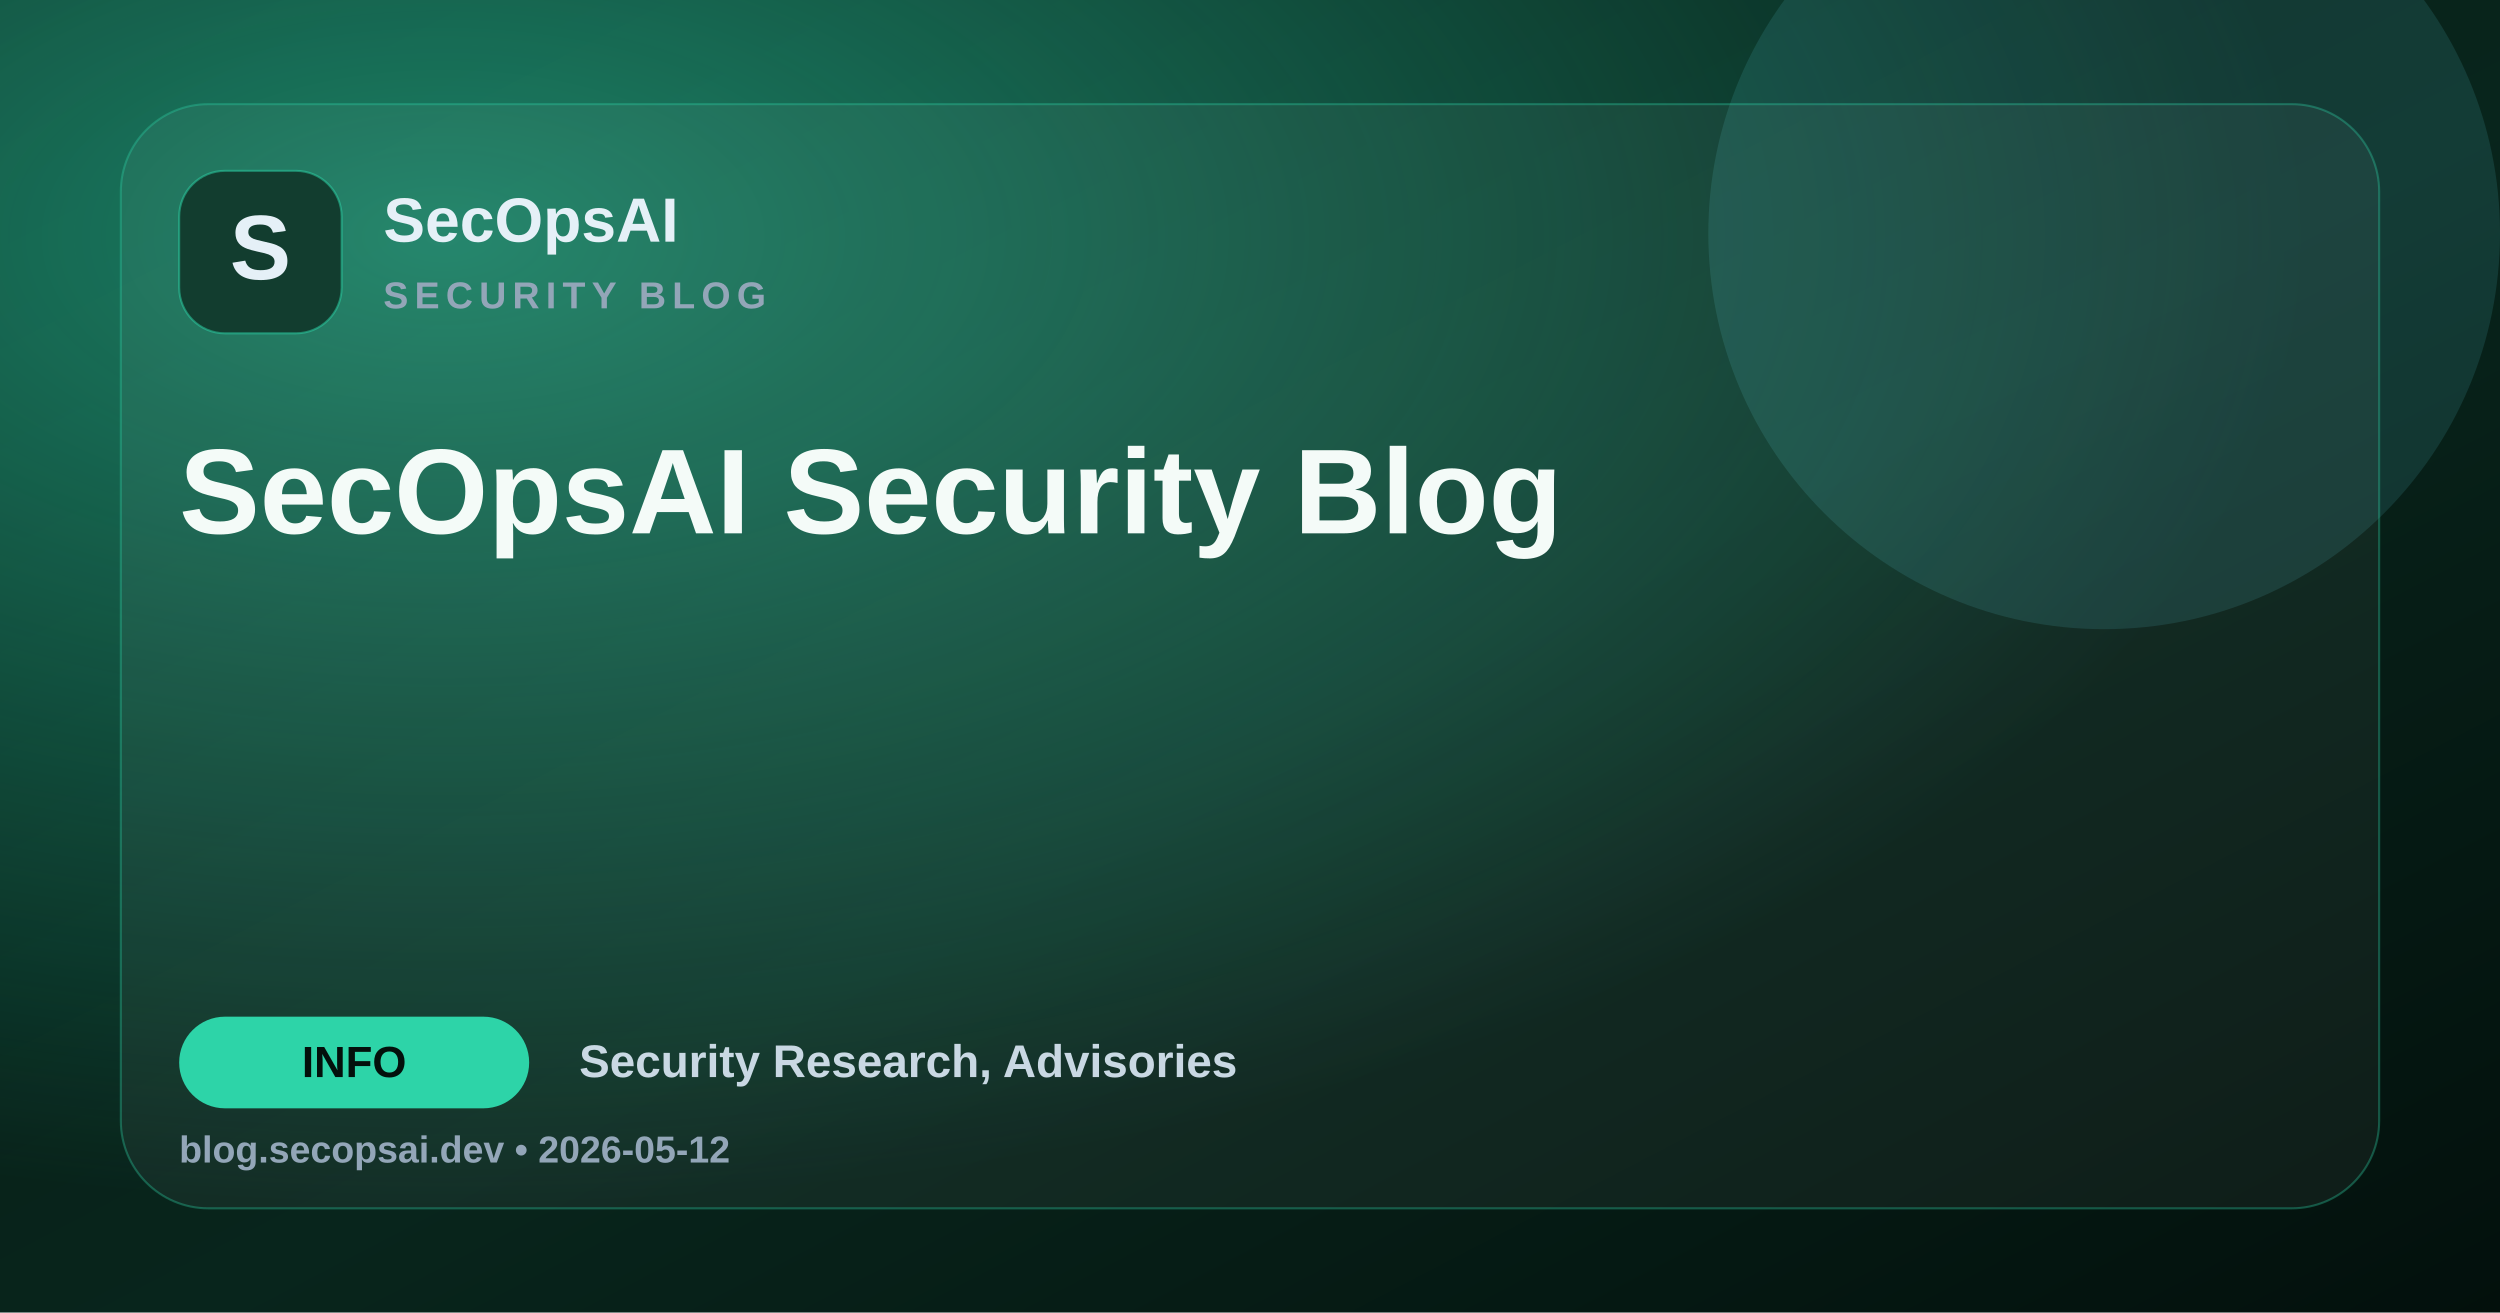
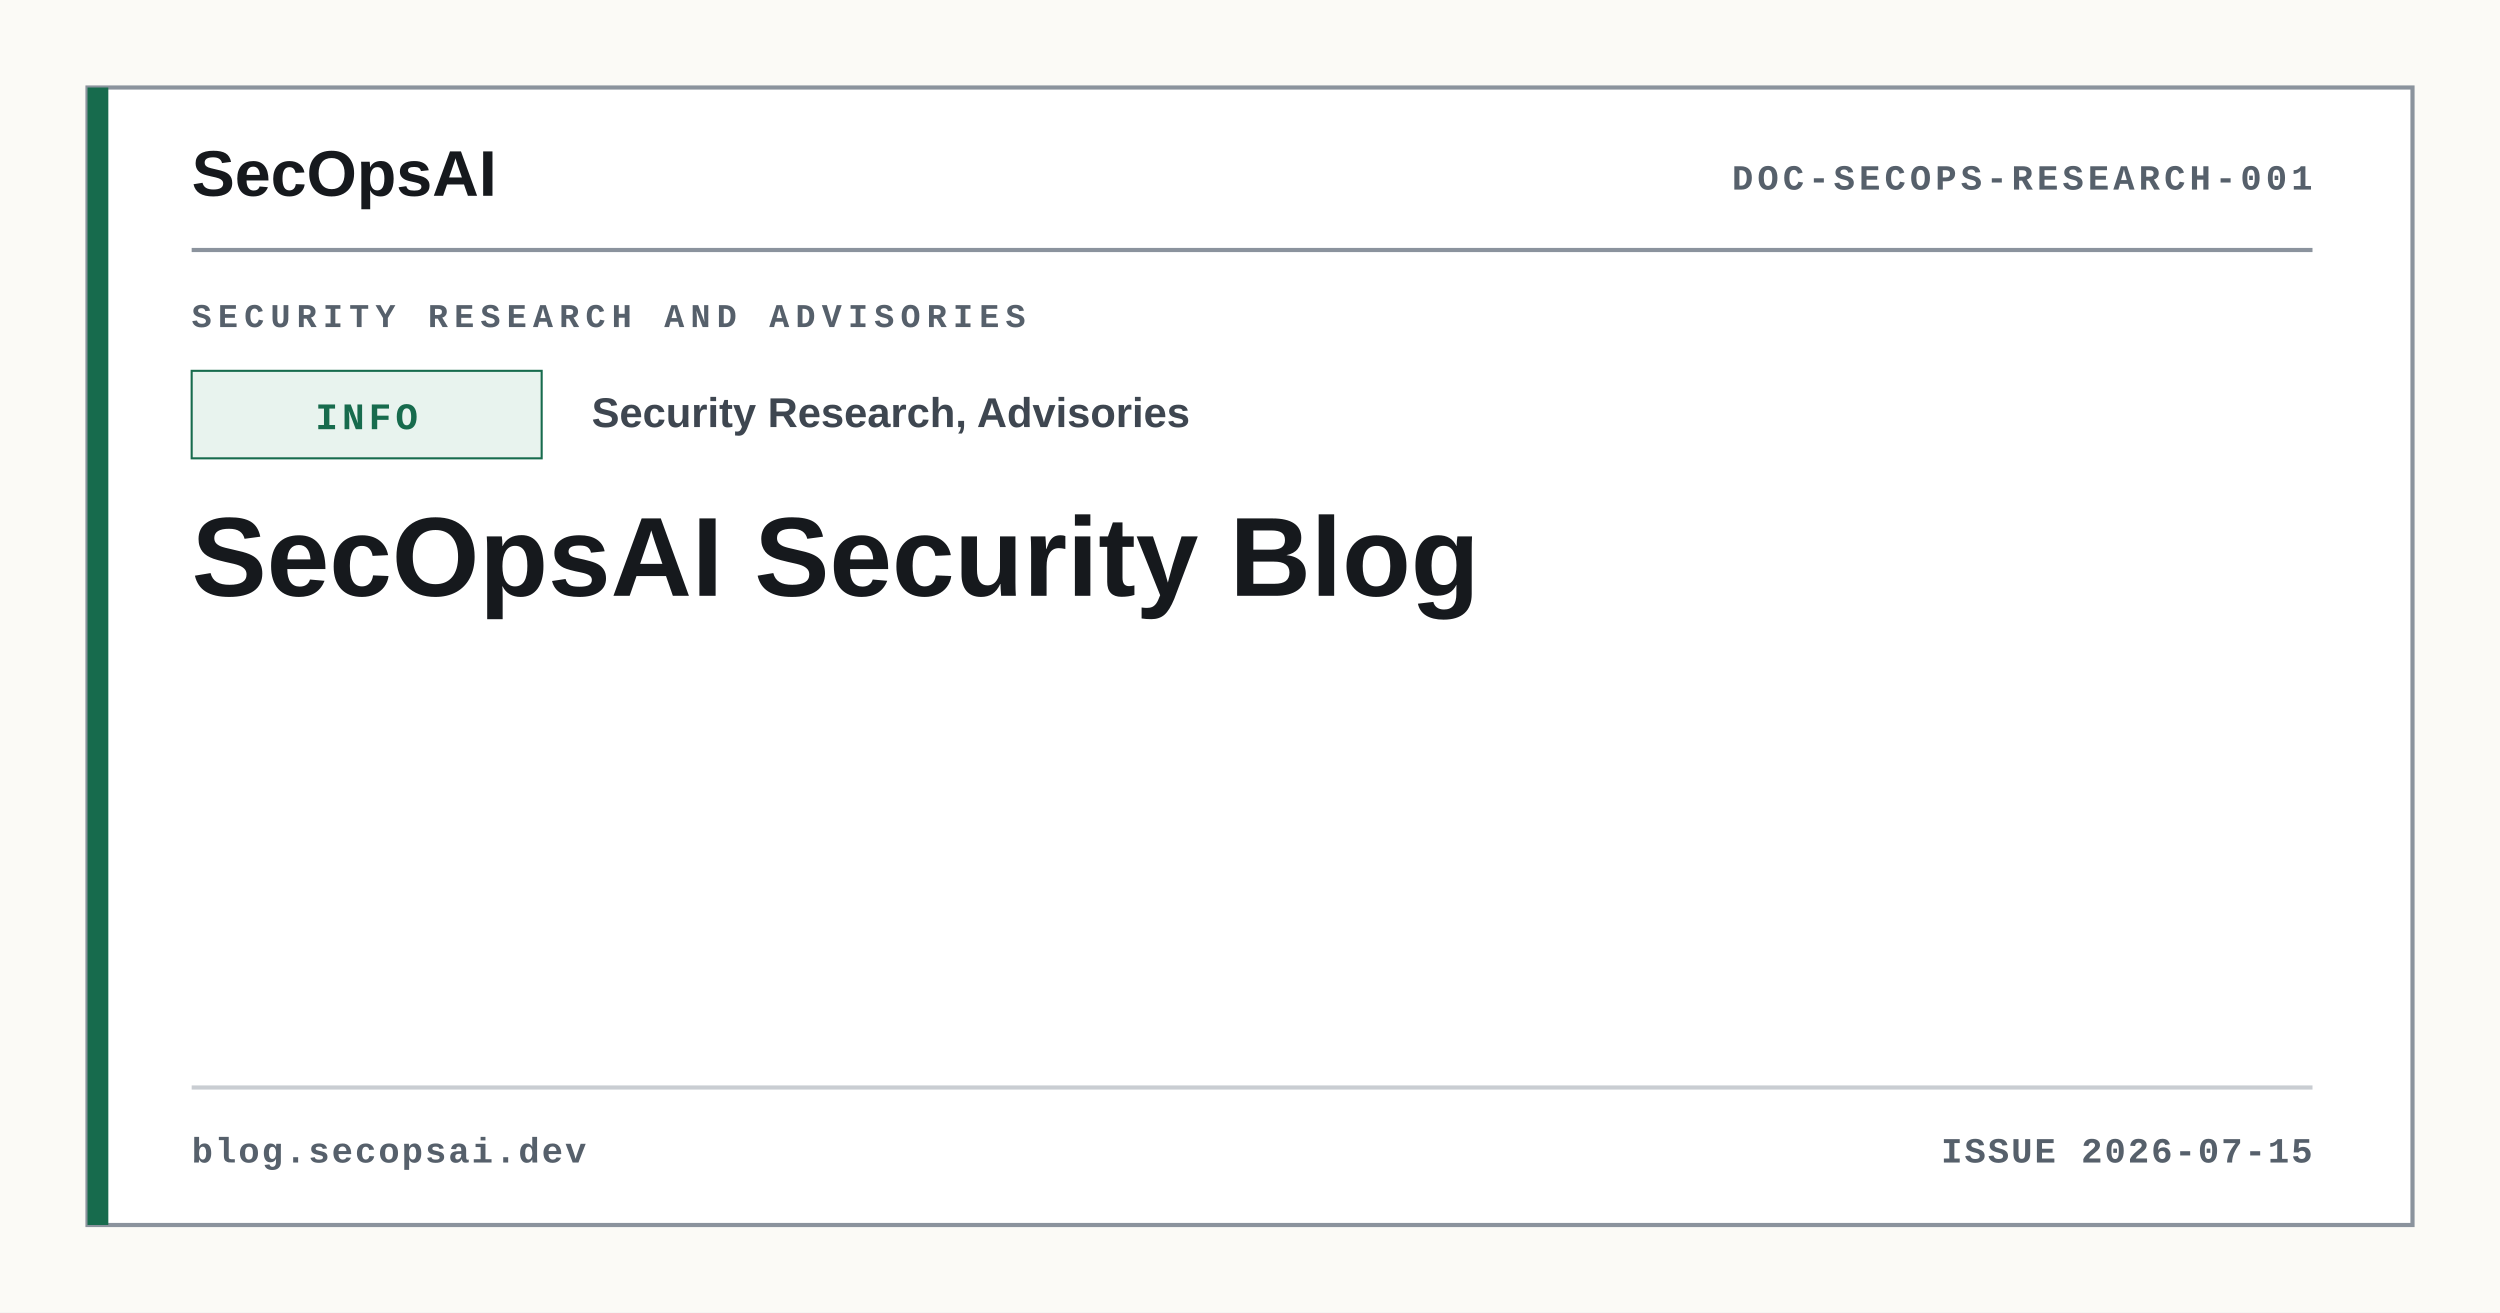
<svg xmlns="http://www.w3.org/2000/svg" width="1200" height="630" viewBox="0 0 1200 630" role="img" aria-label="SecOpsAI Security Blog">
-   <defs>
-     <linearGradient id="bg" x1="0" y1="0" x2="1" y2="1">
-       <stop offset="0" stop-color="#061711" />
-       <stop offset="0.54" stop-color="#08251c" />
-       <stop offset="1" stop-color="#03100c" />
-     </linearGradient>
-     <radialGradient id="glow" cx="18%" cy="18%" r="74%">
-       <stop offset="0" stop-color="#2dd4a8" stop-opacity="0.55" />
-       <stop offset="1" stop-color="#2dd4a8" stop-opacity="0" />
-     </radialGradient>
-   </defs>
-   <rect width="1200" height="630" rx="0" fill="url(#bg)" />
-   <rect width="1200" height="630" fill="url(#glow)" />
-   <circle cx="1010" cy="112" r="190" fill="#67e8f9" opacity="0.12" />
-   <rect x="58" y="50" width="1084" height="530" rx="42" fill="#ffffff" fill-opacity="0.045" stroke="#2dd4a8" stroke-opacity="0.34" />
-   <rect x="86" y="82" width="78" height="78" rx="22" fill="#123d2f" stroke="#2dd4a8" stroke-opacity="0.5" />
-   <text x="125" y="134" text-anchor="middle" font-family="Arial, Helvetica, sans-serif" font-size="44" font-weight="900" fill="#e5f0f7">S</text>
-   <text x="184" y="116" font-family="Arial, Helvetica, sans-serif" font-size="30" font-weight="900" fill="#e5f0f7">SecOpsAI</text>
-   <text x="184" y="148" font-family="Arial, Helvetica, sans-serif" font-size="18" font-weight="700" fill="#93a6b8" letter-spacing="3">SECURITY BLOG</text>
-   <text x="86" y="256" font-family="Arial, Helvetica, sans-serif" font-size="58" font-weight="900" fill="#f4fbf8">
-     <tspan x="86" dy="0">SecOpsAI Security Blog</tspan>
+   <rect width="1200" height="630" fill="#FBFAF6" />
+   <rect x="42" y="42" width="1116" height="546" fill="#FFFFFF" stroke="#8B939D" stroke-width="2" />
+   <rect x="42" y="42" width="10" height="546" fill="#176B4D" />
+   <text x="92" y="94" font-family="Arial, Helvetica, sans-serif" font-size="31" font-weight="800" fill="#16191D">SecOpsAI</text>
+   <text x="1110" y="91" text-anchor="end" font-family="Courier New, monospace" font-size="17" font-weight="700" letter-spacing="2" fill="#56606B">DOC-SECOPS-RESEARCH-001</text>
+   <line x1="92" y1="120" x2="1110" y2="120" stroke="#8B939D" stroke-width="2" />
+   <text x="92" y="157" font-family="Courier New, monospace" font-size="16" font-weight="700" letter-spacing="3" fill="#56606B">SECURITY RESEARCH AND ADVISORIES</text>
+   <rect x="92" y="178" width="168" height="42" fill="#E8F3EE" stroke="#176B4D" stroke-width="1" />
+   <text x="176" y="206" text-anchor="middle" font-family="Courier New, monospace" font-size="18" font-weight="700" letter-spacing="2" fill="#176B4D">INFO</text>
+   <text x="284" y="205" font-family="Arial, Helvetica, sans-serif" font-size="20" font-weight="700" fill="#3E4650">Security Research, Advisories</text>
+   <text x="92" y="286" font-family="Arial, Helvetica, sans-serif" font-size="54" font-weight="800" fill="#16191D">
+     <tspan x="92" dy="0">SecOpsAI Security Blog</tspan>
  </text>
-   <rect x="86" y="488" width="168" height="44" rx="22" fill="#2dd4a8" />
-   <text x="170" y="517" text-anchor="middle" font-family="Arial, Helvetica, sans-serif" font-size="21" font-weight="900" fill="#03100c">INFO</text>
-   <text x="278" y="517" font-family="Arial, Helvetica, sans-serif" font-size="22" font-weight="700" fill="#c9d8e3">Security Research, Advisories</text>
-   <text x="86" y="558" font-family="Arial, Helvetica, sans-serif" font-size="18" font-weight="700" fill="#93a6b8">blog.secopsai.dev • 2026-05-12</text>
+   <line x1="92" y1="522" x2="1110" y2="522" stroke="#C9CDD2" stroke-width="2" />
+   <text x="92" y="558" font-family="Courier New, monospace" font-size="17" font-weight="700" letter-spacing="1" fill="#56606B">blog.secopsai.dev</text>
+   <text x="1110" y="558" text-anchor="end" font-family="Courier New, monospace" font-size="17" font-weight="700" letter-spacing="1" fill="#56606B">ISSUE 2026-07-15</text>
</svg>
